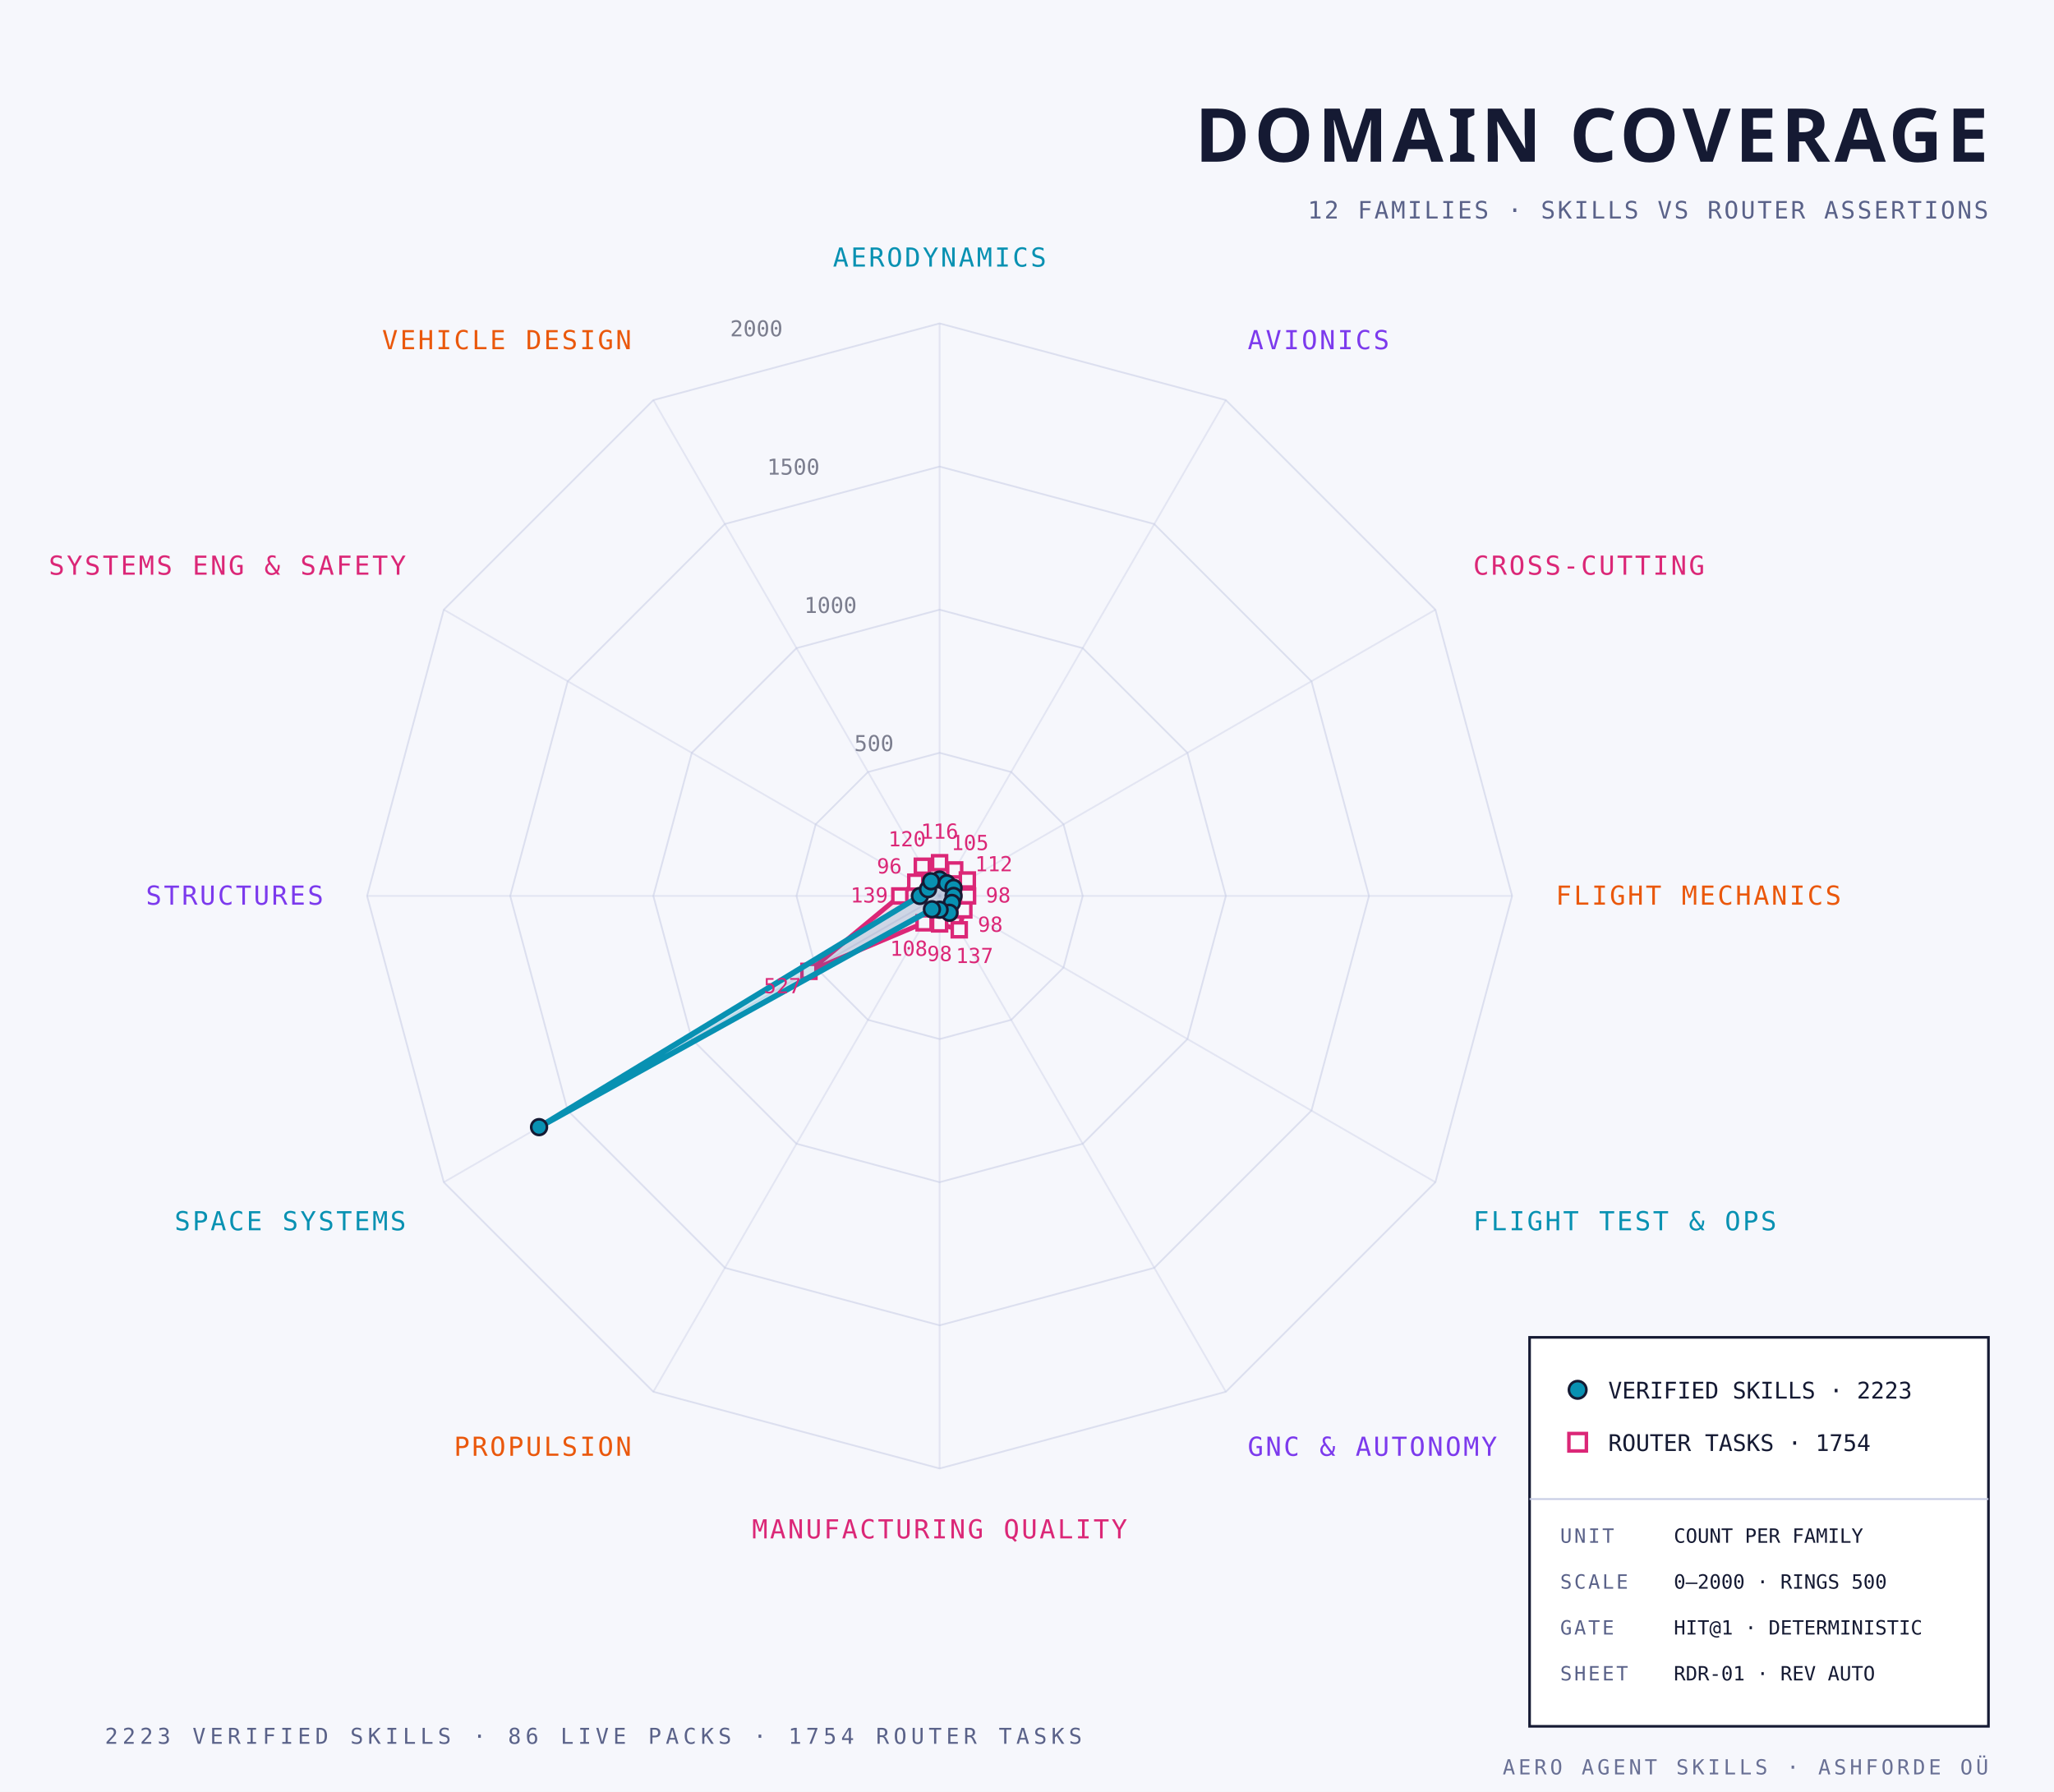
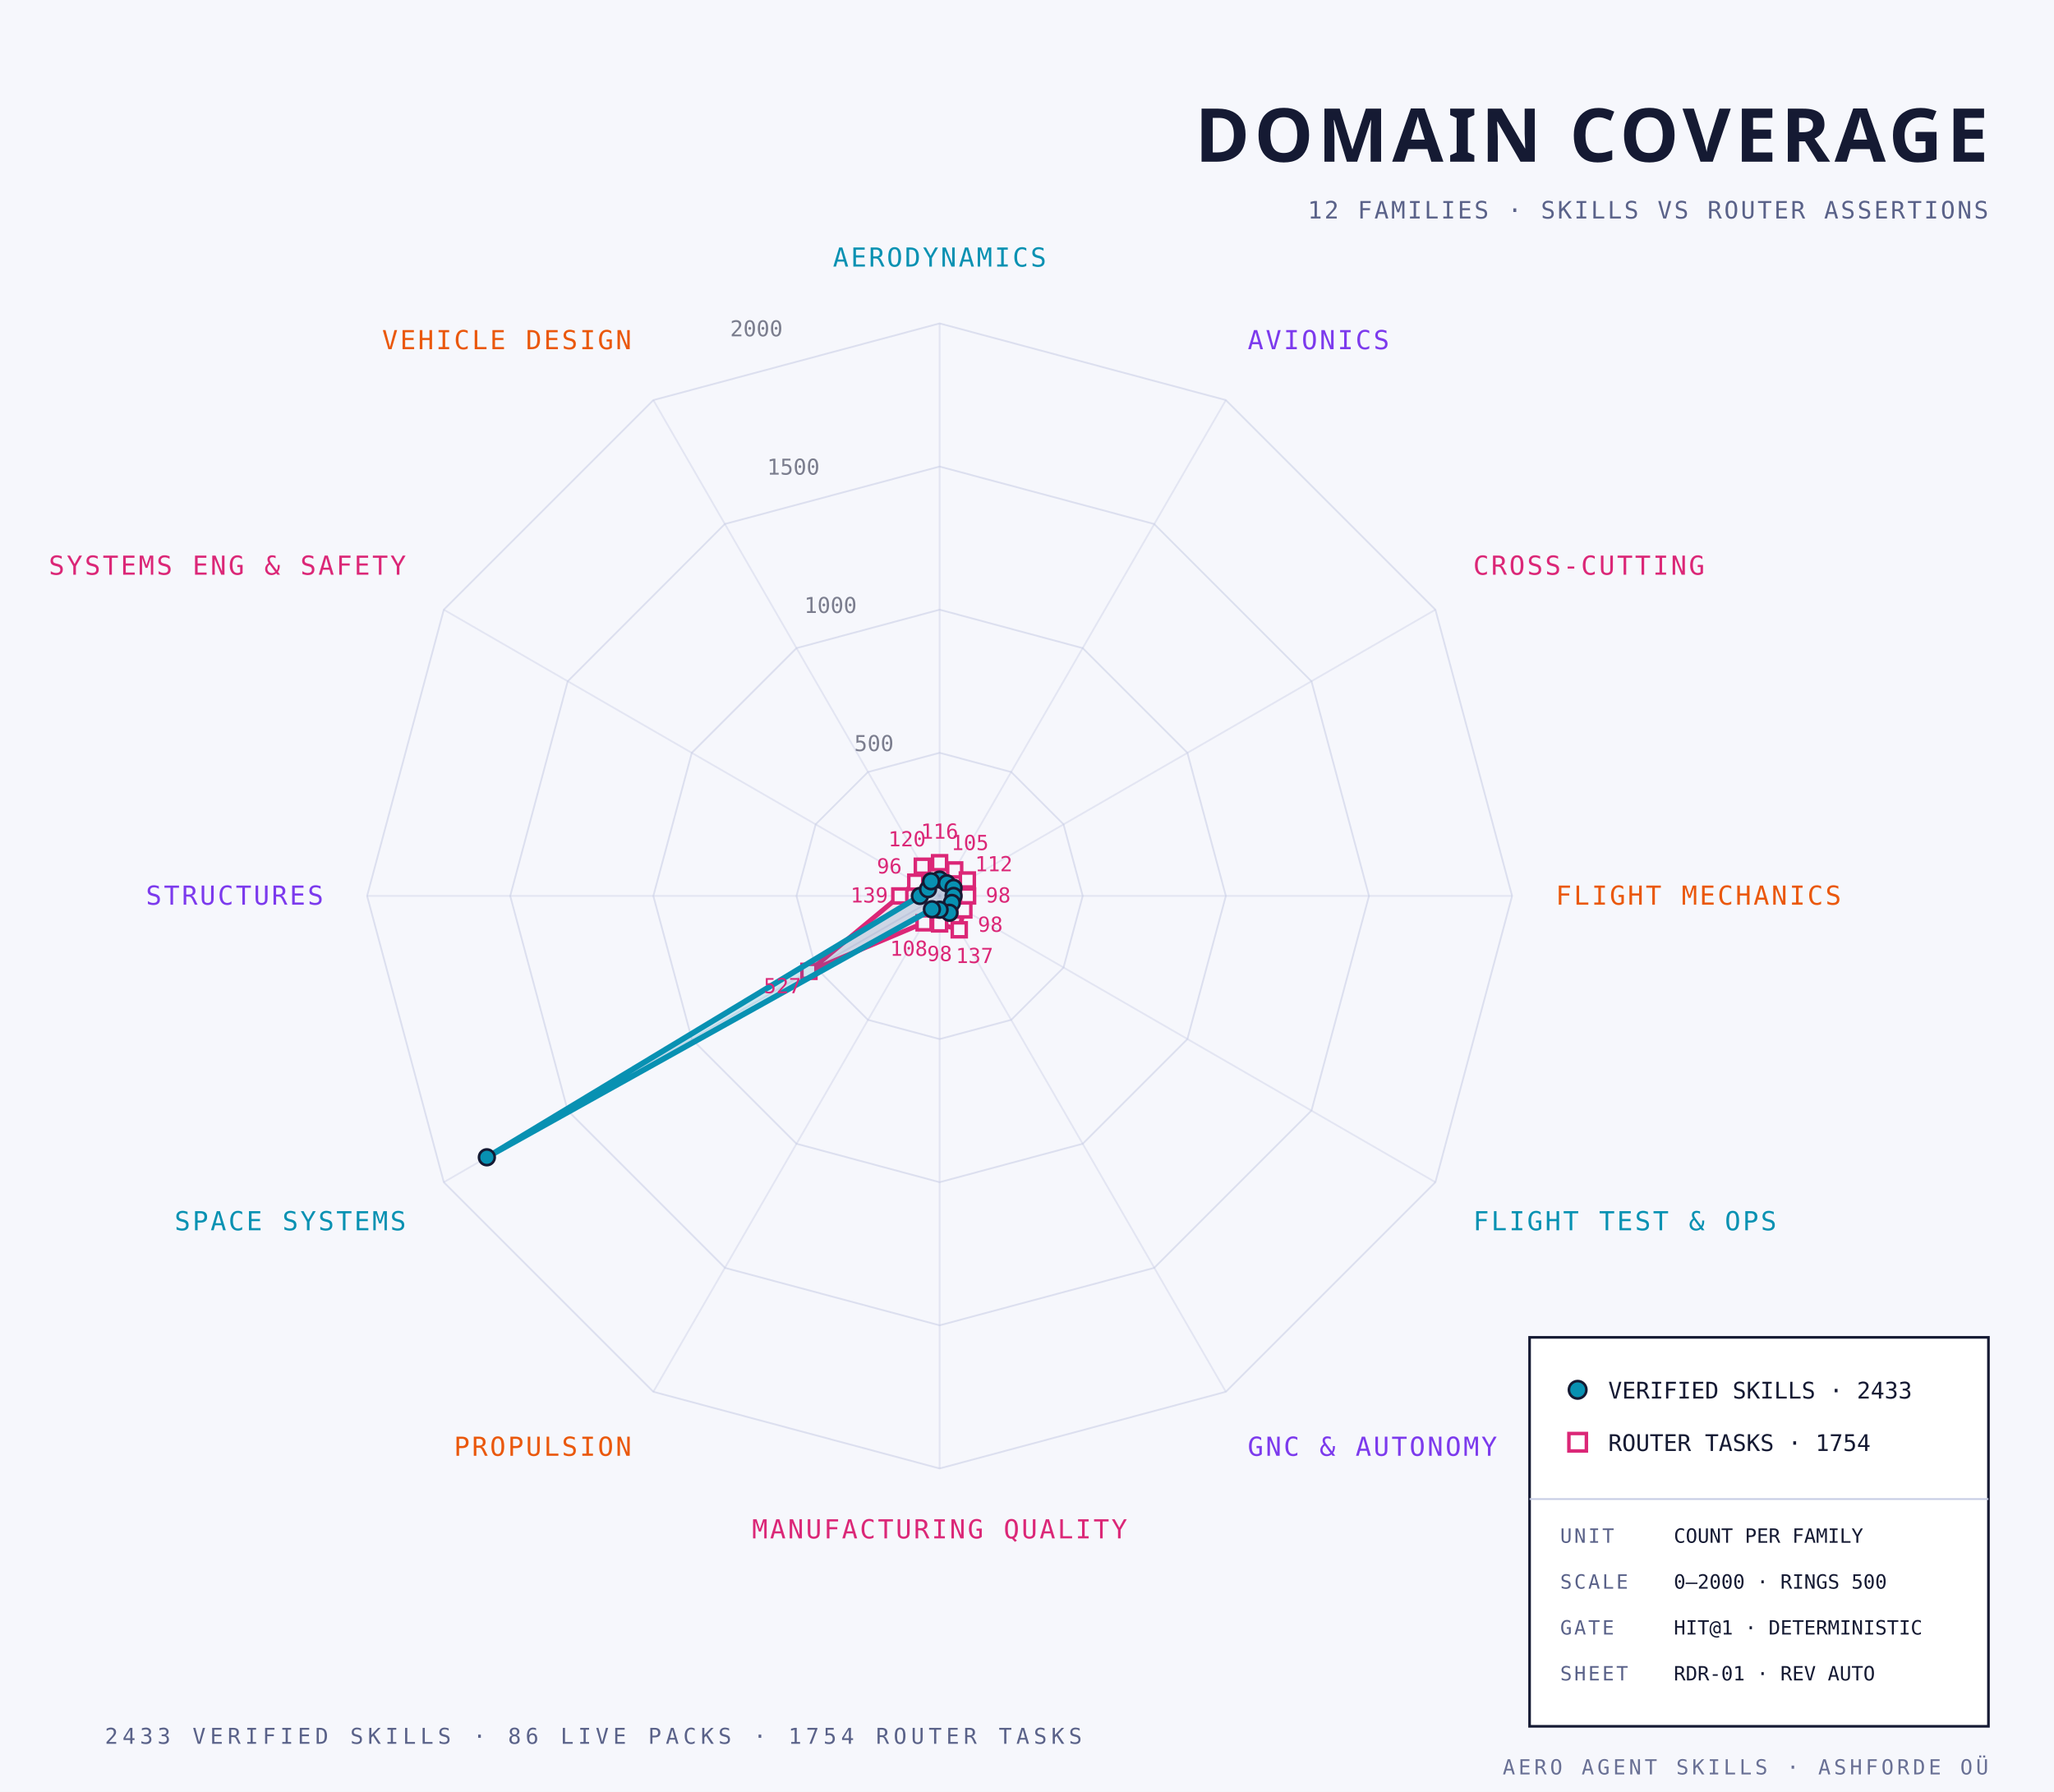
<svg xmlns="http://www.w3.org/2000/svg" width="940" height="820" viewBox="0 0 940 820">
  <style>
    .mono { font-family: "JetBrains Mono", "IBM Plex Mono", "Menlo", monospace; }
    .cond { font-family: "Barlow Condensed", "DIN Condensed", "Arial Narrow", sans-serif; font-weight: 700; text-transform: uppercase; }
    .serif { font-family: "Instrument Serif", Georgia, serif; font-style: italic; }
  </style>
  <rect width="940" height="820" fill="#f6f7fc" />
  <polygon points="430.0,344.5 462.8,353.3 486.7,377.2 495.5,410.0 486.7,442.8 462.8,466.7 430.0,475.5 397.2,466.7 373.3,442.8 364.5,410.0 373.3,377.2 397.2,353.3" fill="none" stroke="#c6cce4" stroke-width="0.8" stroke-opacity="0.55" />
  <polygon points="430.0,279.0 495.5,296.6 543.4,344.5 561.0,410.0 543.4,475.5 495.5,523.4 430.0,541.0 364.5,523.4 316.6,475.5 299.0,410.0 316.6,344.5 364.5,296.6" fill="none" stroke="#c6cce4" stroke-width="0.8" stroke-opacity="0.55" />
  <polygon points="430.0,213.5 528.2,239.8 600.2,311.8 626.5,410.0 600.2,508.2 528.2,580.2 430.0,606.5 331.8,580.2 259.8,508.2 233.5,410.0 259.8,311.8 331.7,239.8" fill="none" stroke="#c6cce4" stroke-width="0.8" stroke-opacity="0.55" />
  <polygon points="430.0,148.0 561.0,183.1 656.9,279.0 692.0,410.0 656.9,541.0 561.0,636.9 430.0,672.0 299.0,636.9 203.1,541.0 168.0,410.0 203.1,279.0 299.0,183.1" fill="none" stroke="#c6cce4" stroke-width="0.8" stroke-opacity="0.55" />
  <line x1="430" y1="410" x2="430.0" y2="148.0" stroke="#c6cce4" stroke-width="0.8" stroke-opacity="0.4" />
  <line x1="430" y1="410" x2="561.0" y2="183.1" stroke="#c6cce4" stroke-width="0.8" stroke-opacity="0.4" />
  <line x1="430" y1="410" x2="656.9" y2="279.0" stroke="#c6cce4" stroke-width="0.8" stroke-opacity="0.4" />
  <line x1="430" y1="410" x2="692.0" y2="410.0" stroke="#c6cce4" stroke-width="0.8" stroke-opacity="0.4" />
  <line x1="430" y1="410" x2="656.9" y2="541.0" stroke="#c6cce4" stroke-width="0.8" stroke-opacity="0.4" />
  <line x1="430" y1="410" x2="561.0" y2="636.9" stroke="#c6cce4" stroke-width="0.8" stroke-opacity="0.4" />
  <line x1="430" y1="410" x2="430.0" y2="672.0" stroke="#c6cce4" stroke-width="0.8" stroke-opacity="0.4" />
  <line x1="430" y1="410" x2="299.0" y2="636.9" stroke="#c6cce4" stroke-width="0.8" stroke-opacity="0.4" />
  <line x1="430" y1="410" x2="203.1" y2="541.0" stroke="#c6cce4" stroke-width="0.8" stroke-opacity="0.4" />
  <line x1="430" y1="410" x2="168.0" y2="410.0" stroke="#c6cce4" stroke-width="0.8" stroke-opacity="0.4" />
  <line x1="430" y1="410" x2="203.1" y2="279.0" stroke="#c6cce4" stroke-width="0.8" stroke-opacity="0.4" />
  <line x1="430" y1="410" x2="299.0" y2="183.1" stroke="#c6cce4" stroke-width="0.8" stroke-opacity="0.4" />
  <text class="mono" x="409.0" y="343.7" text-anchor="end" font-size="10" fill="#151a33" opacity="0.55">500</text>
  <text class="mono" x="392.1" y="280.5" text-anchor="end" font-size="10" fill="#151a33" opacity="0.55">1000</text>
  <text class="mono" x="375.1" y="217.2" text-anchor="end" font-size="10" fill="#151a33" opacity="0.55">1500</text>
  <text class="mono" x="358.2" y="153.9" text-anchor="end" font-size="10" fill="#151a33" opacity="0.55">2000</text>
  <text class="mono" x="430.0" y="122.0" text-anchor="middle" font-size="12" fill="#0891b2" letter-spacing="1">AERODYNAMICS</text>
  <text class="mono" x="571.0" y="159.8" text-anchor="start" font-size="12" fill="#7c3aed" letter-spacing="1">AVIONICS</text>
  <text class="mono" x="674.2" y="263.0" text-anchor="start" font-size="12" fill="#db2777" letter-spacing="1">CROSS-CUTTING</text>
  <text class="mono" x="712.0" y="414.0" text-anchor="start" font-size="12" fill="#ea580c" letter-spacing="1">FLIGHT MECHANICS</text>
  <text class="mono" x="674.2" y="563.0" text-anchor="start" font-size="12" fill="#0891b2" letter-spacing="1">FLIGHT TEST &amp; OPS</text>
  <text class="mono" x="571.0" y="666.2" text-anchor="start" font-size="12" fill="#7c3aed" letter-spacing="1">GNC &amp; AUTONOMY</text>
  <text class="mono" x="430.0" y="704.0" text-anchor="middle" font-size="12" fill="#db2777" letter-spacing="1">MANUFACTURING QUALITY</text>
  <text class="mono" x="289.0" y="666.2" text-anchor="end" font-size="12" fill="#ea580c" letter-spacing="1">PROPULSION</text>
  <text class="mono" x="185.8" y="563.0" text-anchor="end" font-size="12" fill="#0891b2" letter-spacing="1">SPACE SYSTEMS</text>
  <text class="mono" x="148.0" y="414.0" text-anchor="end" font-size="12" fill="#7c3aed" letter-spacing="1">STRUCTURES</text>
  <text class="mono" x="185.8" y="263.0" text-anchor="end" font-size="12" fill="#db2777" letter-spacing="1">SYSTEMS ENG &amp; SAFETY</text>
  <text class="mono" x="289.0" y="159.8" text-anchor="end" font-size="12" fill="#ea580c" letter-spacing="1">VEHICLE DESIGN</text>
  <polygon points="430.0,394.8 436.9,398.1 442.7,402.7 442.8,410.0 441.1,416.4 439.0,425.5 430.0,422.8 422.9,422.3 370.2,444.5 411.8,410.0 419.1,403.7 422.1,396.4" fill="#db2777" fill-opacity="0.10" stroke="#db2777" stroke-width="2.2" />
  <rect x="426.8" y="391.6" width="6.4" height="6.4" fill="#f6f7fc" stroke="#db2777" stroke-width="1.6" />
  <rect x="433.7" y="394.9" width="6.4" height="6.4" fill="#f6f7fc" stroke="#db2777" stroke-width="1.6" />
  <rect x="439.5" y="399.5" width="6.4" height="6.4" fill="#f6f7fc" stroke="#db2777" stroke-width="1.6" />
  <rect x="439.6" y="406.8" width="6.4" height="6.4" fill="#f6f7fc" stroke="#db2777" stroke-width="1.6" />
  <rect x="437.9" y="413.2" width="6.4" height="6.4" fill="#f6f7fc" stroke="#db2777" stroke-width="1.6" />
  <rect x="435.8" y="422.3" width="6.4" height="6.4" fill="#f6f7fc" stroke="#db2777" stroke-width="1.6" />
  <rect x="426.8" y="419.6" width="6.4" height="6.4" fill="#f6f7fc" stroke="#db2777" stroke-width="1.6" />
  <rect x="419.7" y="419.1" width="6.4" height="6.4" fill="#f6f7fc" stroke="#db2777" stroke-width="1.6" />
  <rect x="367.0" y="441.3" width="6.4" height="6.4" fill="#f6f7fc" stroke="#db2777" stroke-width="1.6" />
  <rect x="408.6" y="406.8" width="6.4" height="6.4" fill="#f6f7fc" stroke="#db2777" stroke-width="1.6" />
  <rect x="415.9" y="400.5" width="6.4" height="6.4" fill="#f6f7fc" stroke="#db2777" stroke-width="1.6" />
  <rect x="418.9" y="393.2" width="6.4" height="6.4" fill="#f6f7fc" stroke="#db2777" stroke-width="1.6" />
-   <polygon points="430.0,402.5 433.3,404.2 436.4,406.3 436.4,410.0 435.6,413.2 434.5,417.7 430.0,416.3 426.5,416.1 246.7,515.8 421.0,410.0 424.7,406.9 426.1,403.3" fill="#0891b2" fill-opacity="0.16" stroke="#0891b2" stroke-width="2.6" />
+   <polygon points="430.0,402.5 433.3,404.2 436.4,406.3 436.4,410.0 435.6,413.2 434.5,417.7 430.0,416.3 426.5,416.1 222.8,529.6 421.0,410.0 424.7,406.9 426.1,403.3" fill="#0891b2" fill-opacity="0.16" stroke="#0891b2" stroke-width="2.6" />
  <circle cx="430.0" cy="402.5" r="3.6" fill="#0891b2" stroke="#151a33" stroke-width="1.2" />
  <circle cx="433.3" cy="404.2" r="3.6" fill="#0891b2" stroke="#151a33" stroke-width="1.2" />
  <circle cx="436.4" cy="406.3" r="3.6" fill="#0891b2" stroke="#151a33" stroke-width="1.2" />
  <circle cx="436.4" cy="410.0" r="3.6" fill="#0891b2" stroke="#151a33" stroke-width="1.2" />
  <circle cx="435.6" cy="413.2" r="3.6" fill="#0891b2" stroke="#151a33" stroke-width="1.2" />
  <circle cx="434.5" cy="417.7" r="3.6" fill="#0891b2" stroke="#151a33" stroke-width="1.2" />
  <circle cx="430.0" cy="416.3" r="3.6" fill="#0891b2" stroke="#151a33" stroke-width="1.2" />
  <circle cx="426.5" cy="416.1" r="3.6" fill="#0891b2" stroke="#151a33" stroke-width="1.2" />
-   <circle cx="246.7" cy="515.8" r="3.6" fill="#0891b2" stroke="#151a33" stroke-width="1.2" />
+   <circle cx="222.8" cy="529.6" r="3.6" fill="#0891b2" stroke="#151a33" stroke-width="1.2" />
  <circle cx="421.0" cy="410.0" r="3.6" fill="#0891b2" stroke="#151a33" stroke-width="1.2" />
  <circle cx="424.7" cy="406.9" r="3.6" fill="#0891b2" stroke="#151a33" stroke-width="1.2" />
  <circle cx="426.1" cy="403.3" r="3.6" fill="#0891b2" stroke="#151a33" stroke-width="1.2" />
  <text class="mono" x="430.0" y="383.8" text-anchor="middle" font-size="9.5" fill="#db2777">116</text>
  <text class="mono" x="443.9" y="389.0" text-anchor="middle" font-size="9.5" fill="#db2777">105</text>
  <text class="mono" x="454.8" y="398.7" text-anchor="middle" font-size="9.5" fill="#db2777">112</text>
  <text class="mono" x="456.8" y="413.0" text-anchor="middle" font-size="9.5" fill="#db2777">98</text>
  <text class="mono" x="453.2" y="426.4" text-anchor="middle" font-size="9.5" fill="#db2777">98</text>
  <text class="mono" x="446.0" y="440.7" text-anchor="middle" font-size="9.5" fill="#db2777">137</text>
  <text class="mono" x="430.0" y="439.8" text-anchor="middle" font-size="9.5" fill="#db2777">98</text>
  <text class="mono" x="415.9" y="437.4" text-anchor="middle" font-size="9.5" fill="#db2777">108</text>
  <text class="mono" x="358.1" y="454.5" text-anchor="middle" font-size="9.5" fill="#db2777">527</text>
  <text class="mono" x="397.8" y="413.0" text-anchor="middle" font-size="9.5" fill="#db2777">139</text>
  <text class="mono" x="407.0" y="399.7" text-anchor="middle" font-size="9.5" fill="#db2777">96</text>
  <text class="mono" x="415.1" y="387.3" text-anchor="middle" font-size="9.5" fill="#db2777">120</text>
  <text class="cond" x="910.0" y="74.0" text-anchor="end" font-size="34" fill="#151a33" letter-spacing="2">DOMAIN COVERAGE</text>
  <text class="mono" x="910.0" y="100.0" text-anchor="end" font-size="11" fill="#5a6289" letter-spacing="1">12 FAMILIES · SKILLS VS ROUTER ASSERTIONS</text>
  <rect x="700" y="612" width="210" height="178" fill="#ffffff" stroke="#151a33" stroke-width="1.2" />
  <line x1="700" y1="686" x2="910" y2="686" stroke="#c6cce4" stroke-width="0.8" />
  <circle cx="722" cy="636" r="4" fill="#0891b2" stroke="#151a33" stroke-width="1.2" />
-   <text class="mono" x="736.0" y="640.0" text-anchor="start" font-size="10.5" fill="#151a33">VERIFIED SKILLS · 2223</text>
+   <text class="mono" x="736.0" y="640.0" text-anchor="start" font-size="10.5" fill="#151a33">VERIFIED SKILLS · 2433</text>
  <rect x="718" y="656" width="8" height="8" fill="none" stroke="#db2777" stroke-width="1.6" />
  <text class="mono" x="736.0" y="664.0" text-anchor="start" font-size="10.5" fill="#151a33">ROUTER TASKS · 1754</text>
  <text class="mono" x="714.0" y="706.0" text-anchor="start" font-size="9" fill="#5a6289" letter-spacing="1">UNIT</text>
  <text class="mono" x="766.0" y="706.0" text-anchor="start" font-size="9" fill="#151a33">COUNT PER FAMILY</text>
  <text class="mono" x="714.0" y="727.0" text-anchor="start" font-size="9" fill="#5a6289" letter-spacing="1">SCALE</text>
  <text class="mono" x="766.0" y="727.0" text-anchor="start" font-size="9" fill="#151a33">0–2000 · RINGS 500</text>
  <text class="mono" x="714.0" y="748.0" text-anchor="start" font-size="9" fill="#5a6289" letter-spacing="1">GATE</text>
  <text class="mono" x="766.0" y="748.0" text-anchor="start" font-size="9" fill="#151a33">HIT@1 · DETERMINISTIC</text>
  <text class="mono" x="714.0" y="769.0" text-anchor="start" font-size="9" fill="#5a6289" letter-spacing="1">SHEET</text>
  <text class="mono" x="766.0" y="769.0" text-anchor="start" font-size="9" fill="#151a33">RDR-01 · REV AUTO</text>
-   <text class="mono" x="48.0" y="798.0" text-anchor="start" font-size="10" fill="#5a6289" letter-spacing="2">2223 VERIFIED SKILLS · 86 LIVE PACKS · 1754 ROUTER TASKS</text>
+   <text class="mono" x="48.0" y="798.0" text-anchor="start" font-size="10" fill="#5a6289" letter-spacing="2">2433 VERIFIED SKILLS · 86 LIVE PACKS · 1754 ROUTER TASKS</text>
  <text class="mono" x="910.0" y="812.0" text-anchor="end" font-size="9.5" fill="#5a6289" letter-spacing="1.5" opacity="0.9">AERO AGENT SKILLS · ASHFORDE OÜ</text>
</svg>
